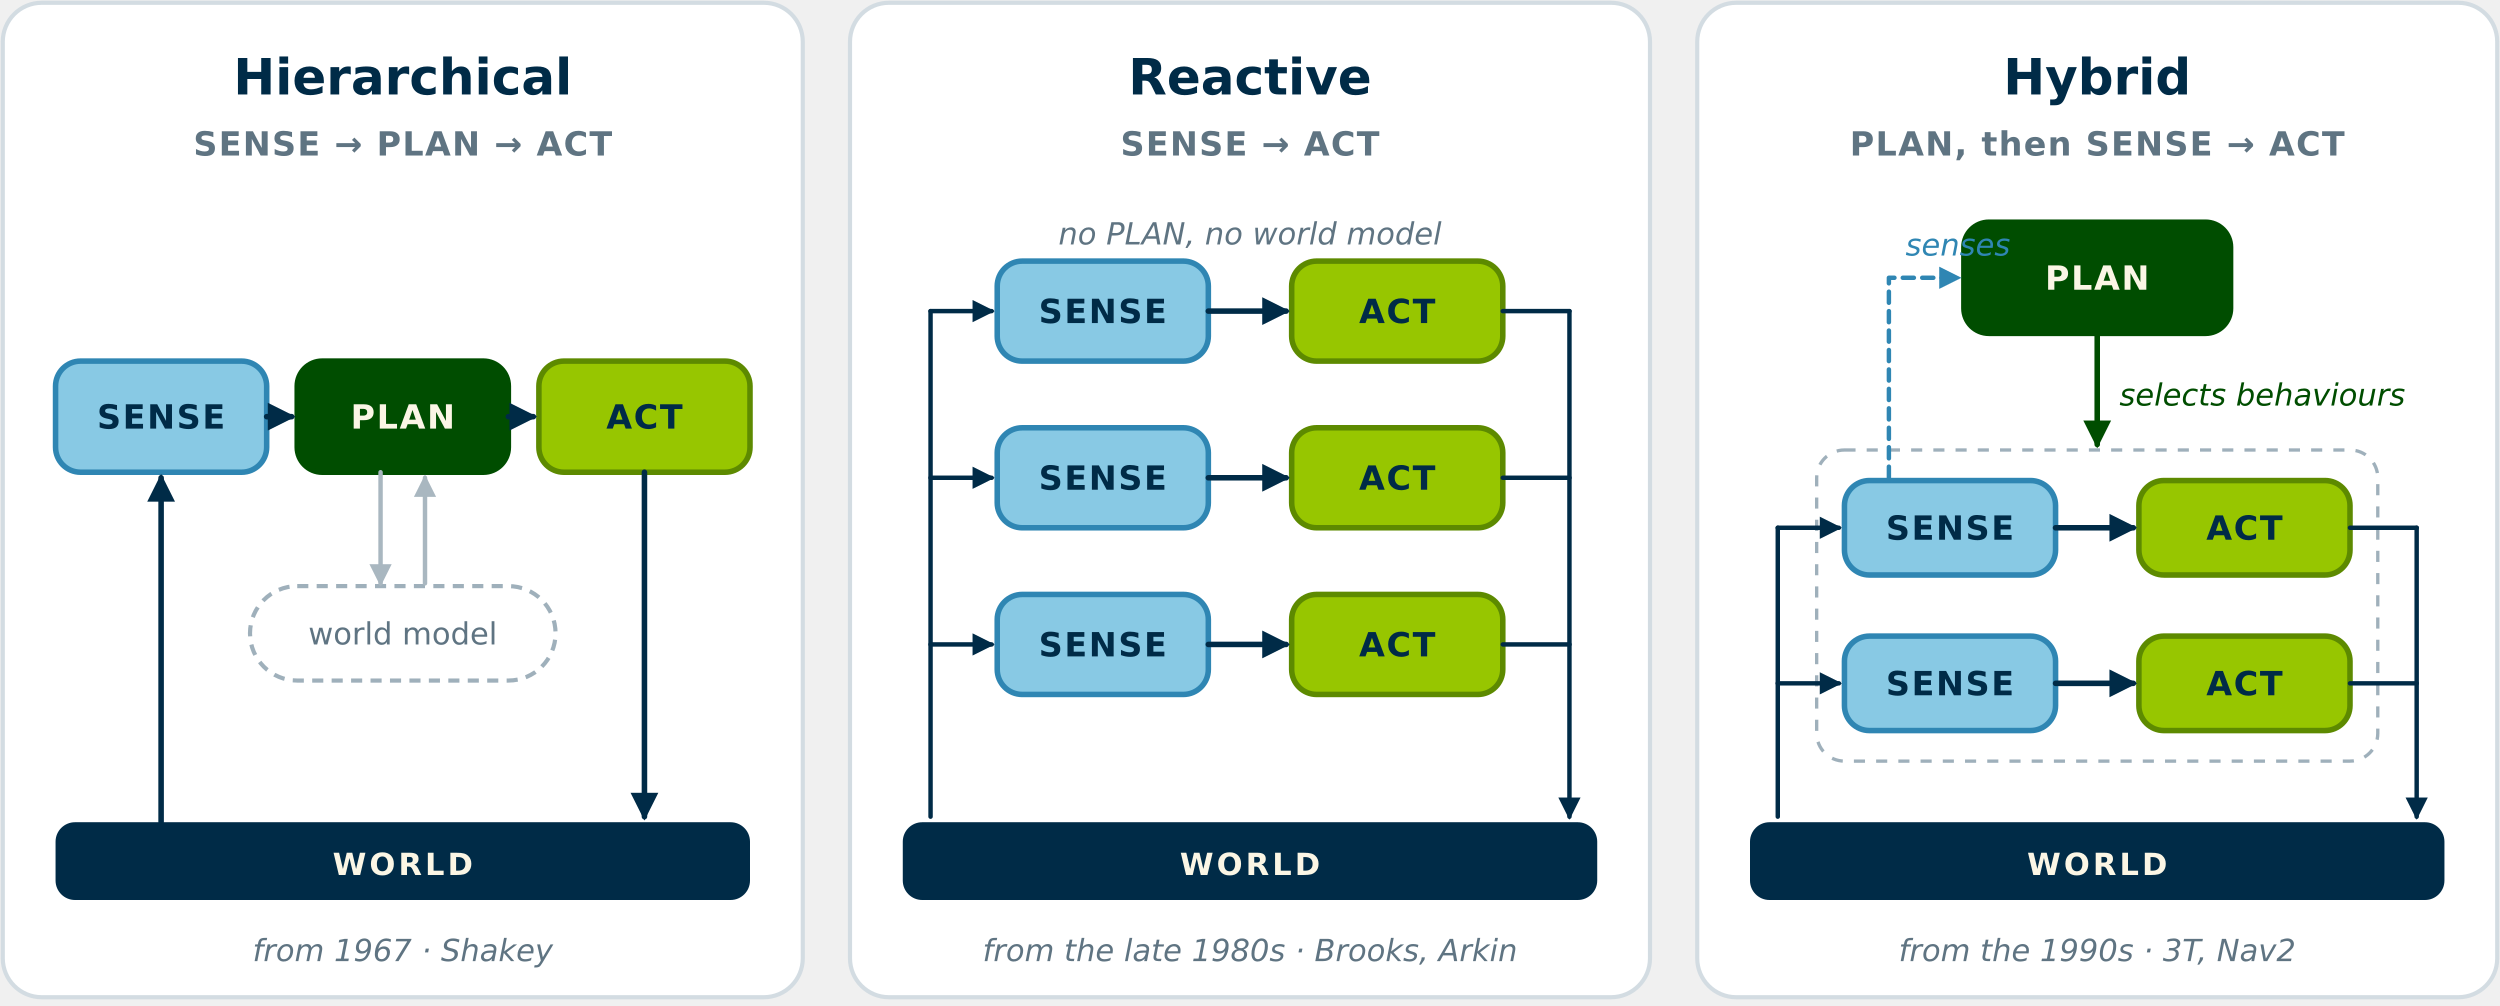
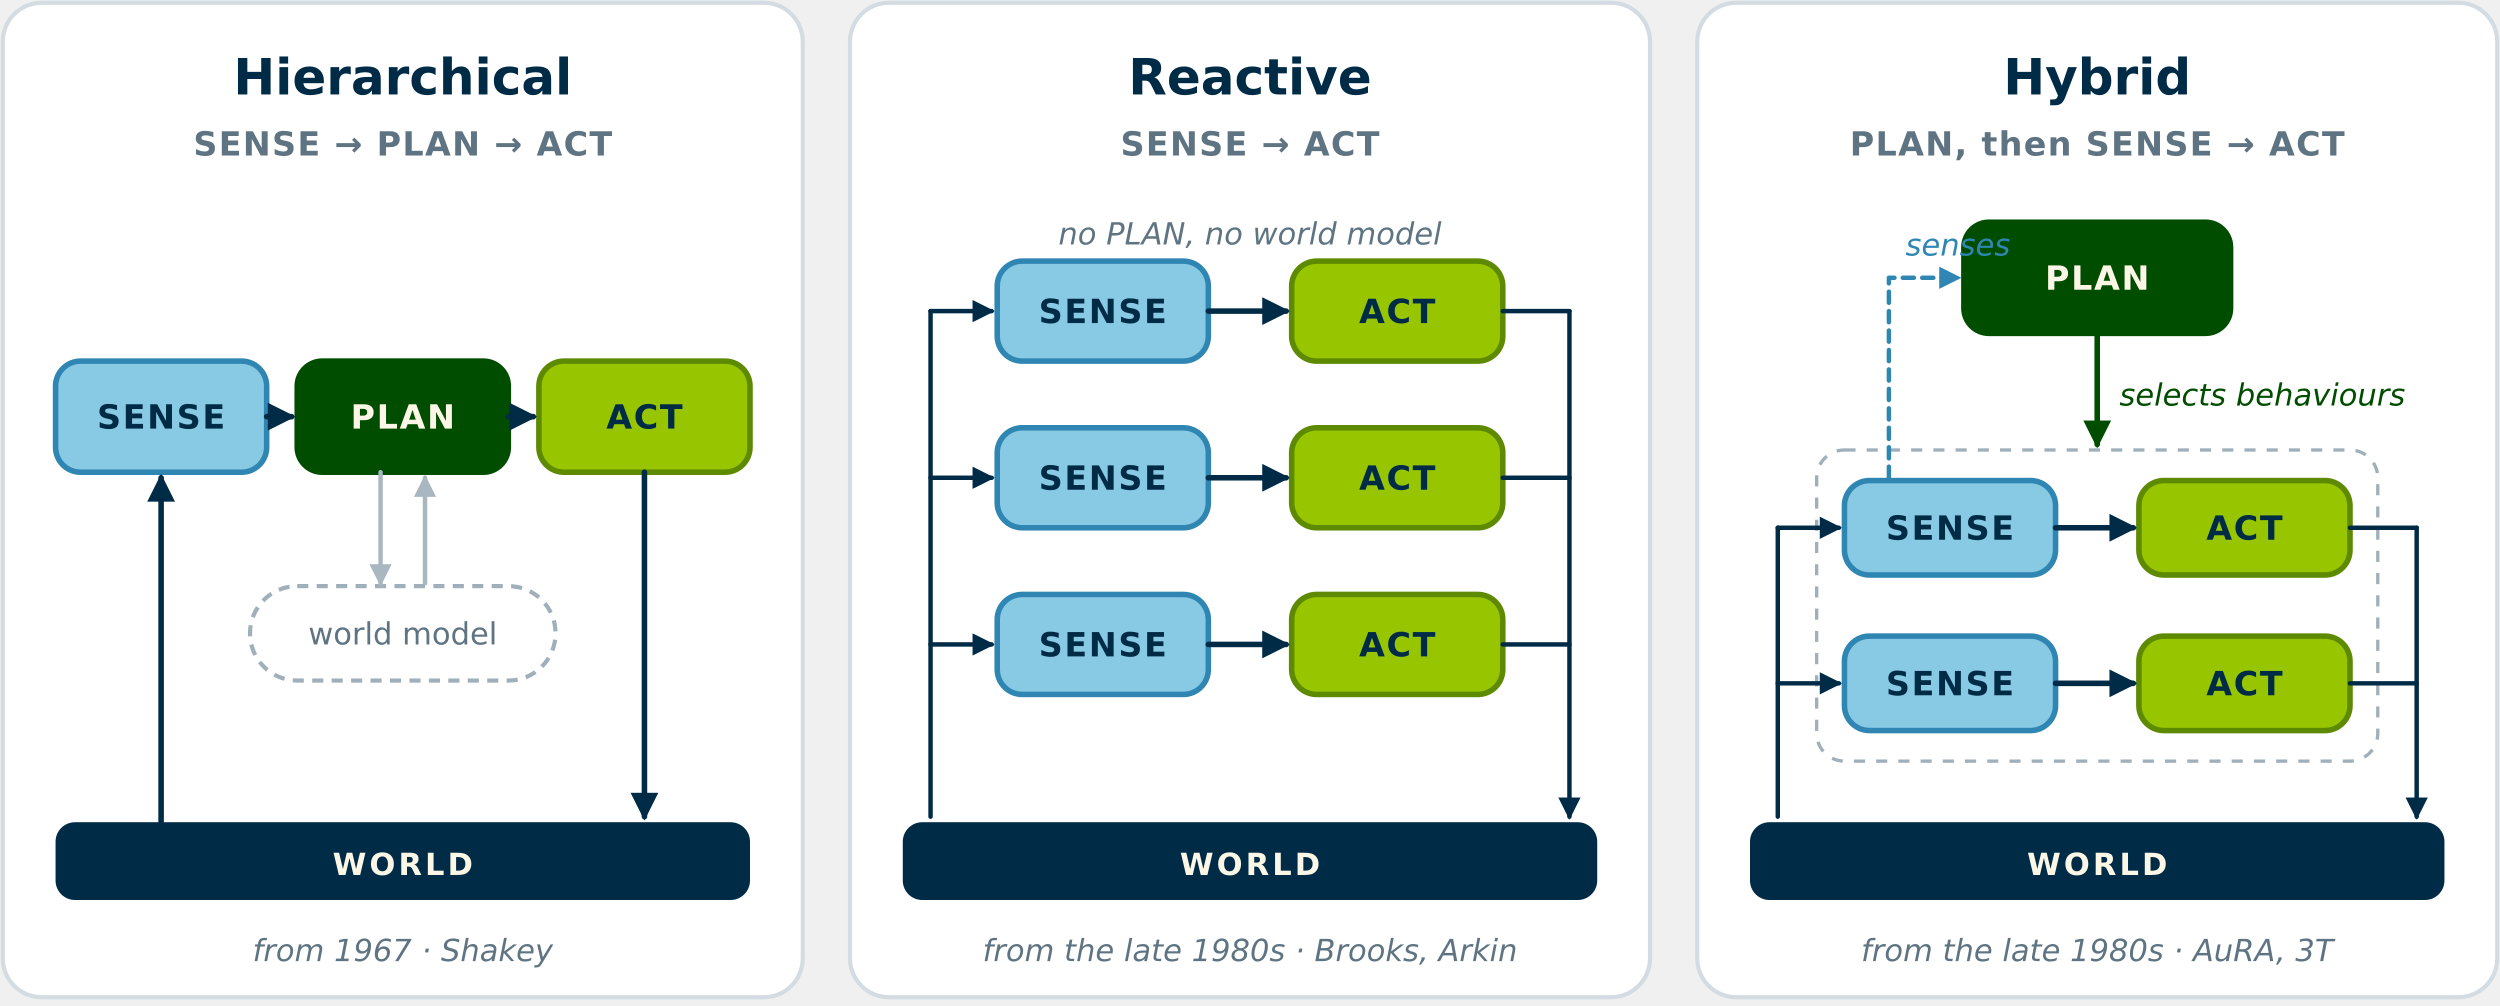
<svg xmlns="http://www.w3.org/2000/svg" width="900" height="362" viewBox="0 0 900 362">
  <defs>
    <marker id="m-navy" viewBox="0 0 10 10" refX="8.6" refY="5" markerWidth="5" markerHeight="5" orient="auto-start-reverse">
      <path d="M0,0L10,5L0,10z" fill="#002b47" />
    </marker>
    <marker id="m-green" viewBox="0 0 10 10" refX="8.6" refY="5" markerWidth="5" markerHeight="5" orient="auto-start-reverse">
      <path d="M0,0L10,5L0,10z" fill="#004d00" />
    </marker>
    <marker id="m-lime" viewBox="0 0 10 10" refX="8.6" refY="5" markerWidth="5" markerHeight="5" orient="auto-start-reverse">
      <path d="M0,0L10,5L0,10z" fill="#5d8a00" />
    </marker>
    <marker id="m-red" viewBox="0 0 10 10" refX="8.6" refY="5" markerWidth="5" markerHeight="5" orient="auto-start-reverse">
      <path d="M0,0L10,5L0,10z" fill="#b3261e" />
    </marker>
    <marker id="m-amber" viewBox="0 0 10 10" refX="8.6" refY="5" markerWidth="5" markerHeight="5" orient="auto-start-reverse">
      <path d="M0,0L10,5L0,10z" fill="#d98e04" />
    </marker>
    <marker id="m-muted" viewBox="0 0 10 10" refX="8.6" refY="5" markerWidth="5" markerHeight="5" orient="auto-start-reverse">
      <path d="M0,0L10,5L0,10z" fill="#5f7482" />
    </marker>
    <marker id="m-sky" viewBox="0 0 10 10" refX="8.6" refY="5" markerWidth="5" markerHeight="5" orient="auto-start-reverse">
      <path d="M0,0L10,5L0,10z" fill="#2f86b3" />
    </marker>
    <marker id="m-cream" viewBox="0 0 10 10" refX="8.6" refY="5" markerWidth="5" markerHeight="5" orient="auto-start-reverse">
      <path d="M0,0L10,5L0,10z" fill="#fbf6e5" />
    </marker>
    <marker id="m-limeb" viewBox="0 0 10 10" refX="8.6" refY="5" markerWidth="5" markerHeight="5" orient="auto-start-reverse">
      <path d="M0,0L10,5L0,10z" fill="#97c600" />
    </marker>
    <marker id="m-faint" viewBox="0 0 10 10" refX="8.6" refY="5" markerWidth="5" markerHeight="5" orient="auto-start-reverse">
      <path d="M0,0L10,5L0,10z" fill="#a9b7c0" />
    </marker>
  </defs>
  <g font-family="Verdana, 'DejaVu Sans', Arial, sans-serif" fill="#002b47">
    <rect x="1.0" y="1.0" width="288.0" height="358.0" rx="14" fill="#ffffff" stroke="#d3dce2" stroke-width="1.5" />
    <text x="145.0" y="34.0" font-size="18" text-anchor="middle" fill="#002b47" font-weight="bold">Hierarchical</text>
    <text x="145.0" y="56.0" font-size="12" text-anchor="middle" fill="#5f7482" font-weight="bold" letter-spacing="0.04em">SENSE → PLAN → ACT</text>
    <rect x="20.0" y="296.0" width="250.0" height="28.0" rx="7" fill="#002b47" />
    <text x="145.0" y="315.0" font-size="11" text-anchor="middle" fill="#fbf6e5" font-weight="bold" letter-spacing="0.1em">WORLD</text>
    <text x="145.0" y="346.0" font-size="11" text-anchor="middle" fill="#5f7482" font-style="italic">from 1967 · Shakey</text>
    <rect x="20.0" y="130.0" width="76.0" height="40.0" rx="9" fill="#88c9e4" stroke="#2f86b3" stroke-width="2" />
    <text x="58.0" y="154.3" font-size="12" text-anchor="middle" fill="#002b47" font-weight="bold" letter-spacing="0.05em">SENSE</text>
    <rect x="107.0" y="130.0" width="76.0" height="40.0" rx="9" fill="#004d00" stroke="#004d00" stroke-width="2" />
    <text x="145.0" y="154.3" font-size="12" text-anchor="middle" fill="#fbf6e5" font-weight="bold" letter-spacing="0.05em">PLAN</text>
    <rect x="194.0" y="130.0" width="76.0" height="40.0" rx="9" fill="#97c600" stroke="#5d8a00" stroke-width="2" />
    <text x="232.0" y="154.3" font-size="12" text-anchor="middle" fill="#002b47" font-weight="bold" letter-spacing="0.05em">ACT</text>
    <path d="M96,150 L105.0,150" fill="none" stroke="#002b47" stroke-width="2" stroke-linecap="round" stroke-linejoin="round" marker-end="url(#m-navy)" />
    <path d="M183.0,150 L192,150" fill="none" stroke="#002b47" stroke-width="2" stroke-linecap="round" stroke-linejoin="round" marker-end="url(#m-navy)" />
    <rect x="90.0" y="211.0" width="110.0" height="34.0" rx="17" fill="#ffffff" stroke="#9fb0bb" stroke-width="1.5" stroke-dasharray="4 3" />
    <text x="145.0" y="232.0" font-size="11" text-anchor="middle" fill="#5f7482">world model</text>
    <path d="M137.0,170 L137.0,210" fill="none" stroke="#a9b7c0" stroke-width="1.6" stroke-linecap="round" stroke-linejoin="round" marker-end="url(#m-faint)" />
    <path d="M153.0,210 L153.0,172" fill="none" stroke="#a9b7c0" stroke-width="1.6" stroke-linecap="round" stroke-linejoin="round" marker-end="url(#m-faint)" />
    <path d="M232,170 L232,294" fill="none" stroke="#002b47" stroke-width="2" stroke-linecap="round" stroke-linejoin="round" marker-end="url(#m-navy)" />
    <path d="M58,296 L58,172" fill="none" stroke="#002b47" stroke-width="2" stroke-linecap="round" stroke-linejoin="round" marker-end="url(#m-navy)" />
    <rect x="306.0" y="1.0" width="288.0" height="358.0" rx="14" fill="#ffffff" stroke="#d3dce2" stroke-width="1.5" />
    <text x="450.0" y="34.0" font-size="18" text-anchor="middle" fill="#002b47" font-weight="bold">Reactive</text>
    <text x="450.0" y="56.0" font-size="12" text-anchor="middle" fill="#5f7482" font-weight="bold" letter-spacing="0.04em">SENSE → ACT</text>
    <rect x="325.0" y="296.0" width="250.0" height="28.0" rx="7" fill="#002b47" />
    <text x="450.0" y="315.0" font-size="11" text-anchor="middle" fill="#fbf6e5" font-weight="bold" letter-spacing="0.1em">WORLD</text>
    <text x="450.0" y="346.0" font-size="11" text-anchor="middle" fill="#5f7482" font-style="italic">from the late 1980s · Brooks, Arkin</text>
    <rect x="359.0" y="94.0" width="76.0" height="36.0" rx="9" fill="#88c9e4" stroke="#2f86b3" stroke-width="2" />
    <text x="397.0" y="116.3" font-size="12" text-anchor="middle" fill="#002b47" font-weight="bold" letter-spacing="0.05em">SENSE</text>
    <rect x="465.0" y="94.0" width="76.0" height="36.0" rx="9" fill="#97c600" stroke="#5d8a00" stroke-width="2" />
    <text x="503.0" y="116.3" font-size="12" text-anchor="middle" fill="#002b47" font-weight="bold" letter-spacing="0.05em">ACT</text>
    <path d="M435,112 L463,112" fill="none" stroke="#002b47" stroke-width="2" stroke-linecap="round" stroke-linejoin="round" marker-end="url(#m-navy)" />
    <path d="M335,112 L357,112" fill="none" stroke="#002b47" stroke-width="1.6" stroke-linecap="round" stroke-linejoin="round" marker-end="url(#m-navy)" />
    <path d="M541,112 L565,112" fill="none" stroke="#002b47" stroke-width="1.6" stroke-linecap="round" stroke-linejoin="round" />
    <rect x="359.0" y="154.0" width="76.0" height="36.0" rx="9" fill="#88c9e4" stroke="#2f86b3" stroke-width="2" />
    <text x="397.0" y="176.3" font-size="12" text-anchor="middle" fill="#002b47" font-weight="bold" letter-spacing="0.05em">SENSE</text>
    <rect x="465.0" y="154.0" width="76.0" height="36.0" rx="9" fill="#97c600" stroke="#5d8a00" stroke-width="2" />
    <text x="503.0" y="176.3" font-size="12" text-anchor="middle" fill="#002b47" font-weight="bold" letter-spacing="0.05em">ACT</text>
    <path d="M435,172 L463,172" fill="none" stroke="#002b47" stroke-width="2" stroke-linecap="round" stroke-linejoin="round" marker-end="url(#m-navy)" />
    <path d="M335,172 L357,172" fill="none" stroke="#002b47" stroke-width="1.6" stroke-linecap="round" stroke-linejoin="round" marker-end="url(#m-navy)" />
    <path d="M541,172 L565,172" fill="none" stroke="#002b47" stroke-width="1.6" stroke-linecap="round" stroke-linejoin="round" />
    <rect x="359.0" y="214.0" width="76.0" height="36.0" rx="9" fill="#88c9e4" stroke="#2f86b3" stroke-width="2" />
    <text x="397.0" y="236.3" font-size="12" text-anchor="middle" fill="#002b47" font-weight="bold" letter-spacing="0.05em">SENSE</text>
    <rect x="465.0" y="214.0" width="76.0" height="36.0" rx="9" fill="#97c600" stroke="#5d8a00" stroke-width="2" />
    <text x="503.0" y="236.3" font-size="12" text-anchor="middle" fill="#002b47" font-weight="bold" letter-spacing="0.05em">ACT</text>
    <path d="M435,232 L463,232" fill="none" stroke="#002b47" stroke-width="2" stroke-linecap="round" stroke-linejoin="round" marker-end="url(#m-navy)" />
    <path d="M335,232 L357,232" fill="none" stroke="#002b47" stroke-width="1.6" stroke-linecap="round" stroke-linejoin="round" marker-end="url(#m-navy)" />
    <path d="M541,232 L565,232" fill="none" stroke="#002b47" stroke-width="1.6" stroke-linecap="round" stroke-linejoin="round" />
    <path d="M335,294 L335,112" fill="none" stroke="#002b47" stroke-width="1.6" stroke-linecap="round" stroke-linejoin="round" />
    <path d="M565,112 L565,294" fill="none" stroke="#002b47" stroke-width="1.6" stroke-linecap="round" stroke-linejoin="round" marker-end="url(#m-navy)" />
    <text x="450.0" y="88.0" font-size="11" text-anchor="middle" fill="#5f7482" font-style="italic">no PLAN, no world model</text>
    <rect x="611.0" y="1.0" width="288.0" height="358.0" rx="14" fill="#ffffff" stroke="#d3dce2" stroke-width="1.5" />
    <text x="755.0" y="34.0" font-size="18" text-anchor="middle" fill="#002b47" font-weight="bold">Hybrid</text>
    <text x="755.0" y="56.0" font-size="12" text-anchor="middle" fill="#5f7482" font-weight="bold" letter-spacing="0.04em">PLAN, then SENSE → ACT</text>
    <rect x="630.0" y="296.0" width="250.0" height="28.0" rx="7" fill="#002b47" />
    <text x="755.0" y="315.0" font-size="11" text-anchor="middle" fill="#fbf6e5" font-weight="bold" letter-spacing="0.1em">WORLD</text>
-     <text x="755.0" y="346.0" font-size="11" text-anchor="middle" fill="#5f7482" font-style="italic">from the 1990s · 3T, Nav2</text>
+     <text x="755.0" y="346.0" font-size="11" text-anchor="middle" fill="#5f7482" font-style="italic">from the late 1980s · AuRA, 3T</text>
    <rect x="707.0" y="80.0" width="96.0" height="40.0" rx="9" fill="#004d00" stroke="#004d00" stroke-width="2" />
    <text x="755.0" y="104.3" font-size="12" text-anchor="middle" fill="#fbf6e5" font-weight="bold" letter-spacing="0.05em">PLAN</text>
    <rect x="654.0" y="162.0" width="202.0" height="112.0" rx="10" fill="none" stroke="#9fb0bb" stroke-width="1.2" stroke-dasharray="4 4" />
    <rect x="664.0" y="173.0" width="76.0" height="34.0" rx="9" fill="#88c9e4" stroke="#2f86b3" stroke-width="2" />
    <text x="702.0" y="194.3" font-size="12" text-anchor="middle" fill="#002b47" font-weight="bold" letter-spacing="0.05em">SENSE</text>
    <rect x="770.0" y="173.0" width="76.0" height="34.0" rx="9" fill="#97c600" stroke="#5d8a00" stroke-width="2" />
    <text x="808.0" y="194.3" font-size="12" text-anchor="middle" fill="#002b47" font-weight="bold" letter-spacing="0.05em">ACT</text>
    <path d="M740,190 L768,190" fill="none" stroke="#002b47" stroke-width="2" stroke-linecap="round" stroke-linejoin="round" marker-end="url(#m-navy)" />
    <path d="M640,190 L662,190" fill="none" stroke="#002b47" stroke-width="1.6" stroke-linecap="round" stroke-linejoin="round" marker-end="url(#m-navy)" />
    <path d="M846,190 L870,190" fill="none" stroke="#002b47" stroke-width="1.6" stroke-linecap="round" stroke-linejoin="round" />
    <rect x="664.0" y="229.0" width="76.0" height="34.0" rx="9" fill="#88c9e4" stroke="#2f86b3" stroke-width="2" />
    <text x="702.0" y="250.3" font-size="12" text-anchor="middle" fill="#002b47" font-weight="bold" letter-spacing="0.05em">SENSE</text>
    <rect x="770.0" y="229.0" width="76.0" height="34.0" rx="9" fill="#97c600" stroke="#5d8a00" stroke-width="2" />
    <text x="808.0" y="250.3" font-size="12" text-anchor="middle" fill="#002b47" font-weight="bold" letter-spacing="0.05em">ACT</text>
    <path d="M740,246 L768,246" fill="none" stroke="#002b47" stroke-width="2" stroke-linecap="round" stroke-linejoin="round" marker-end="url(#m-navy)" />
    <path d="M640,246 L662,246" fill="none" stroke="#002b47" stroke-width="1.6" stroke-linecap="round" stroke-linejoin="round" marker-end="url(#m-navy)" />
    <path d="M846,246 L870,246" fill="none" stroke="#002b47" stroke-width="1.6" stroke-linecap="round" stroke-linejoin="round" />
    <path d="M640,294 L640,190" fill="none" stroke="#002b47" stroke-width="1.6" stroke-linecap="round" stroke-linejoin="round" />
    <path d="M870,190 L870,294" fill="none" stroke="#002b47" stroke-width="1.6" stroke-linecap="round" stroke-linejoin="round" marker-end="url(#m-navy)" />
    <path d="M755.0,121 L755.0,160" fill="none" stroke="#004d00" stroke-width="2" stroke-linecap="round" stroke-linejoin="round" marker-end="url(#m-green)" />
    <text x="763.0" y="146.0" font-size="11" text-anchor="start" fill="#004d00" font-style="italic">selects behaviours</text>
    <path d="M680,172 L680,100 L705.0,100" fill="none" stroke="#2f86b3" stroke-width="1.6" stroke-linecap="round" stroke-linejoin="round" marker-end="url(#m-sky)" stroke-dasharray="4 3" />
    <text x="686.0" y="92.0" font-size="11" text-anchor="start" fill="#2f86b3" font-style="italic">senses</text>
  </g>
</svg>
